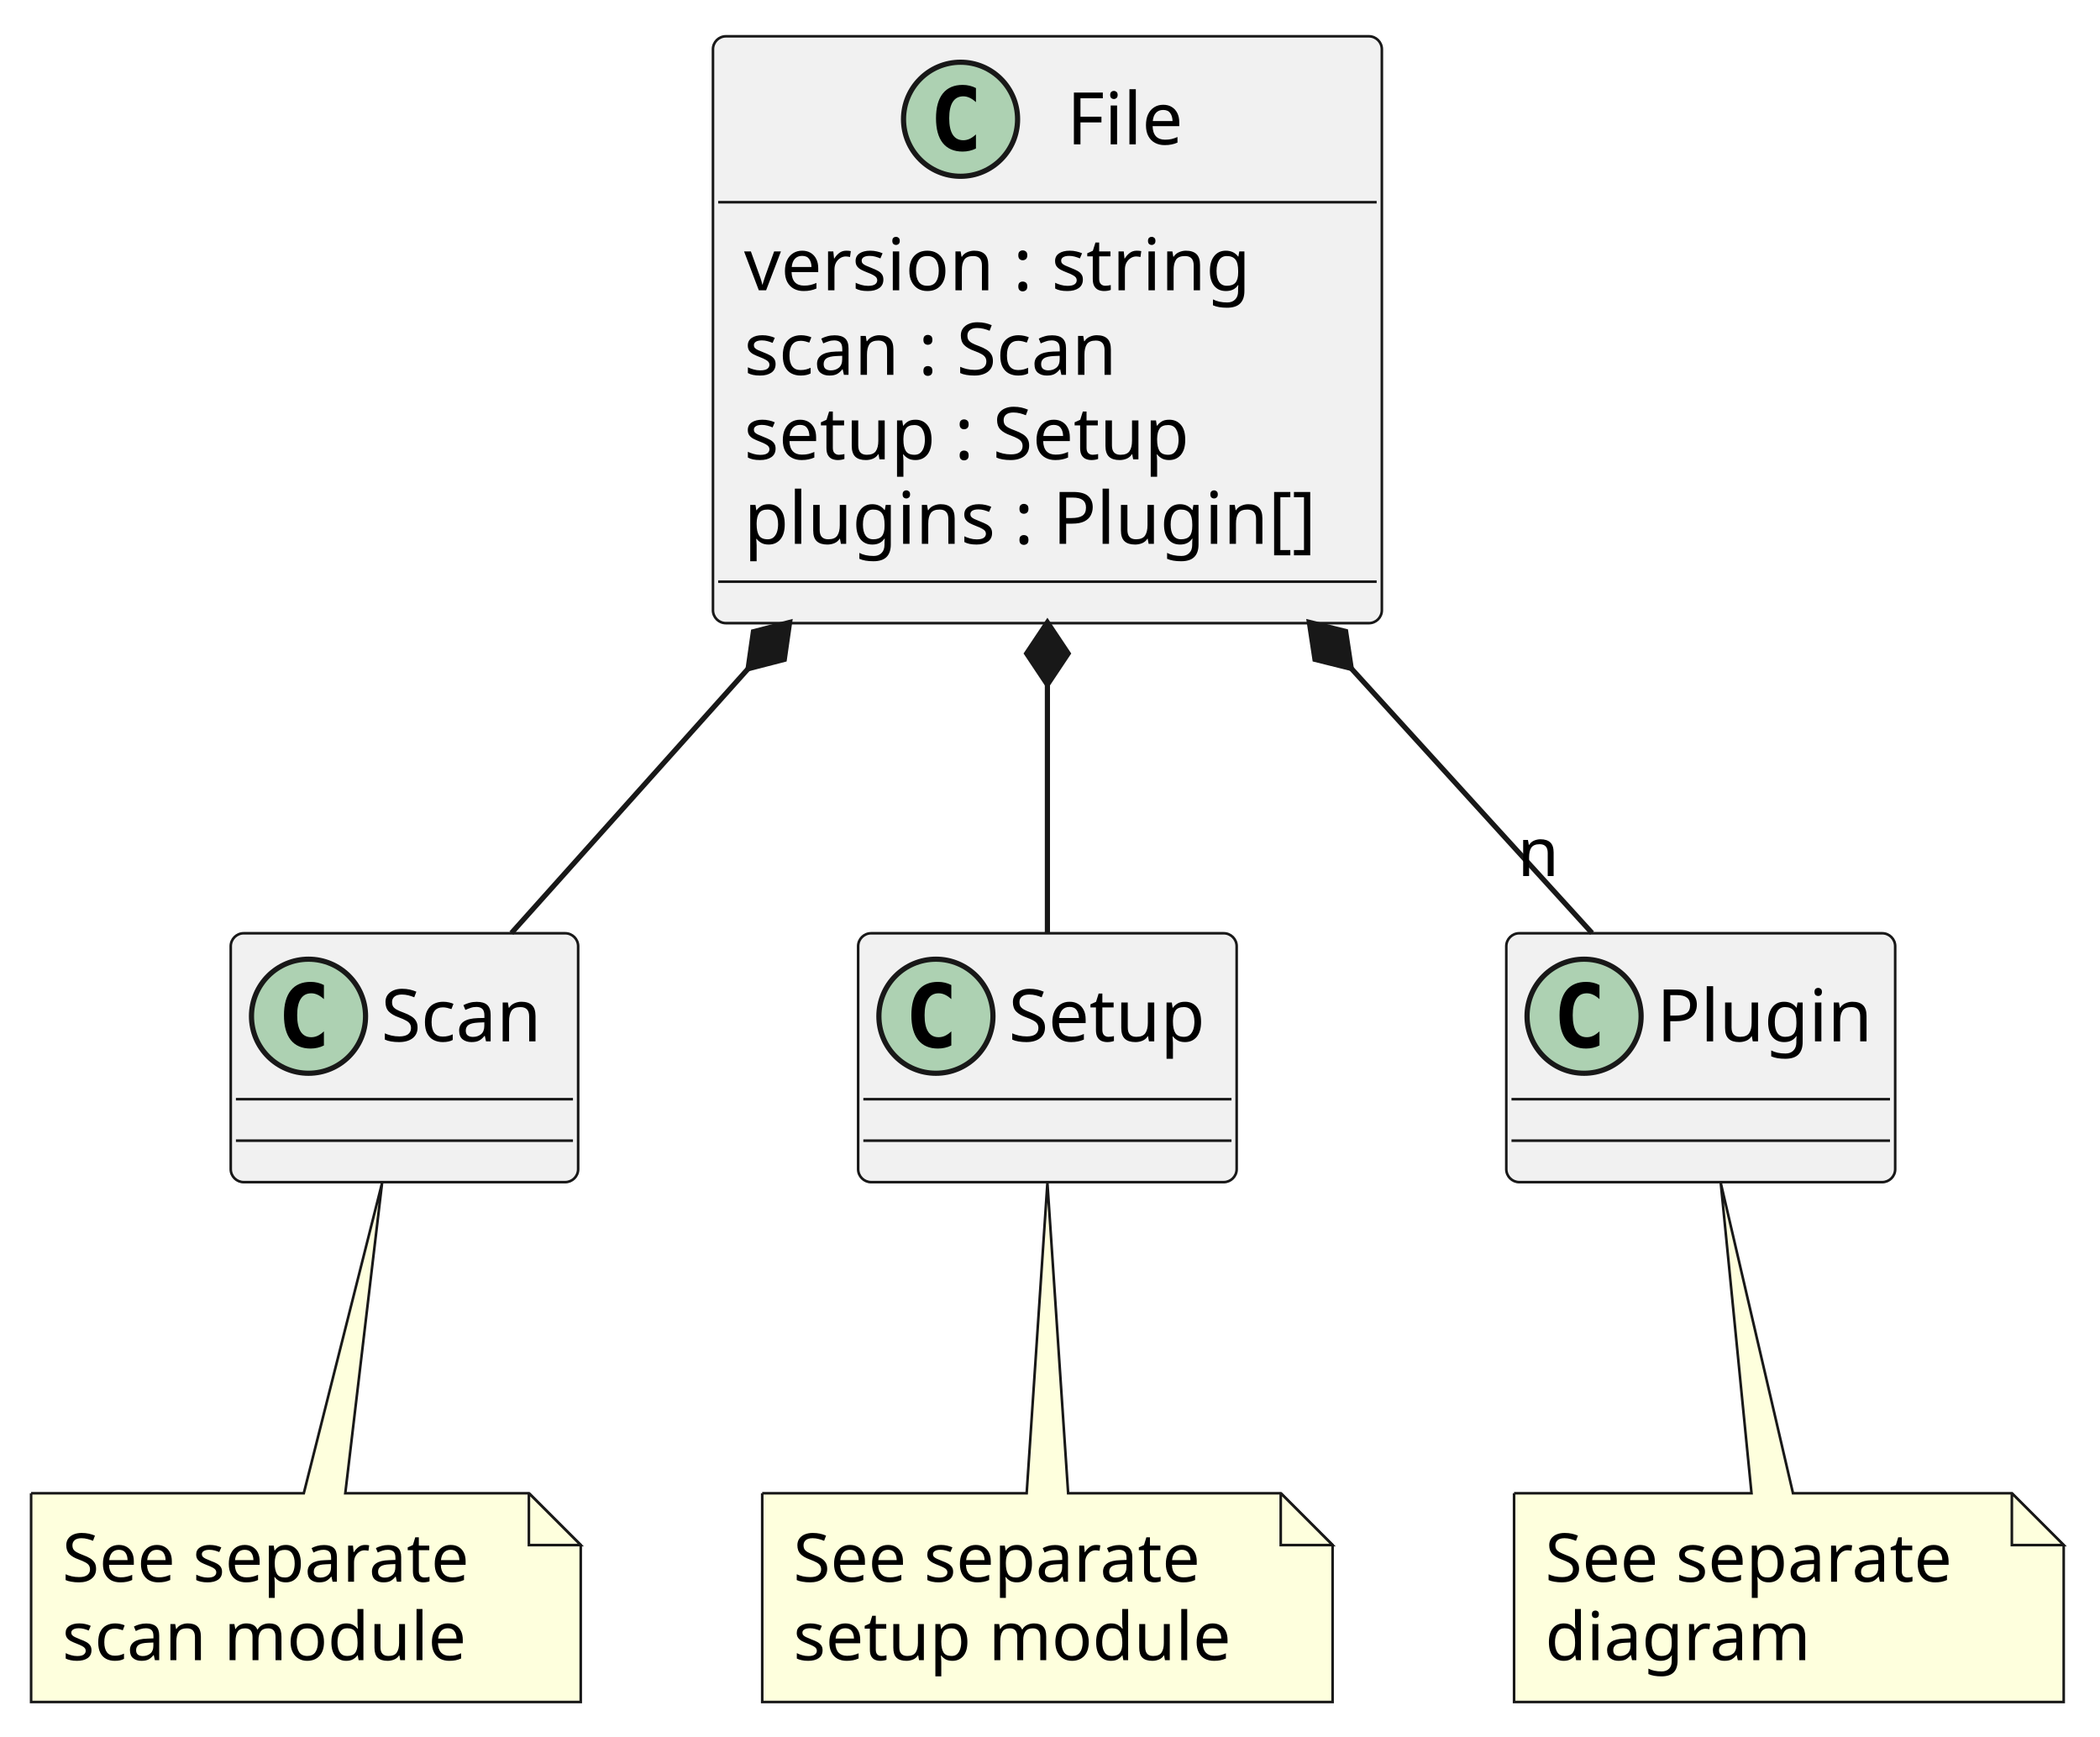
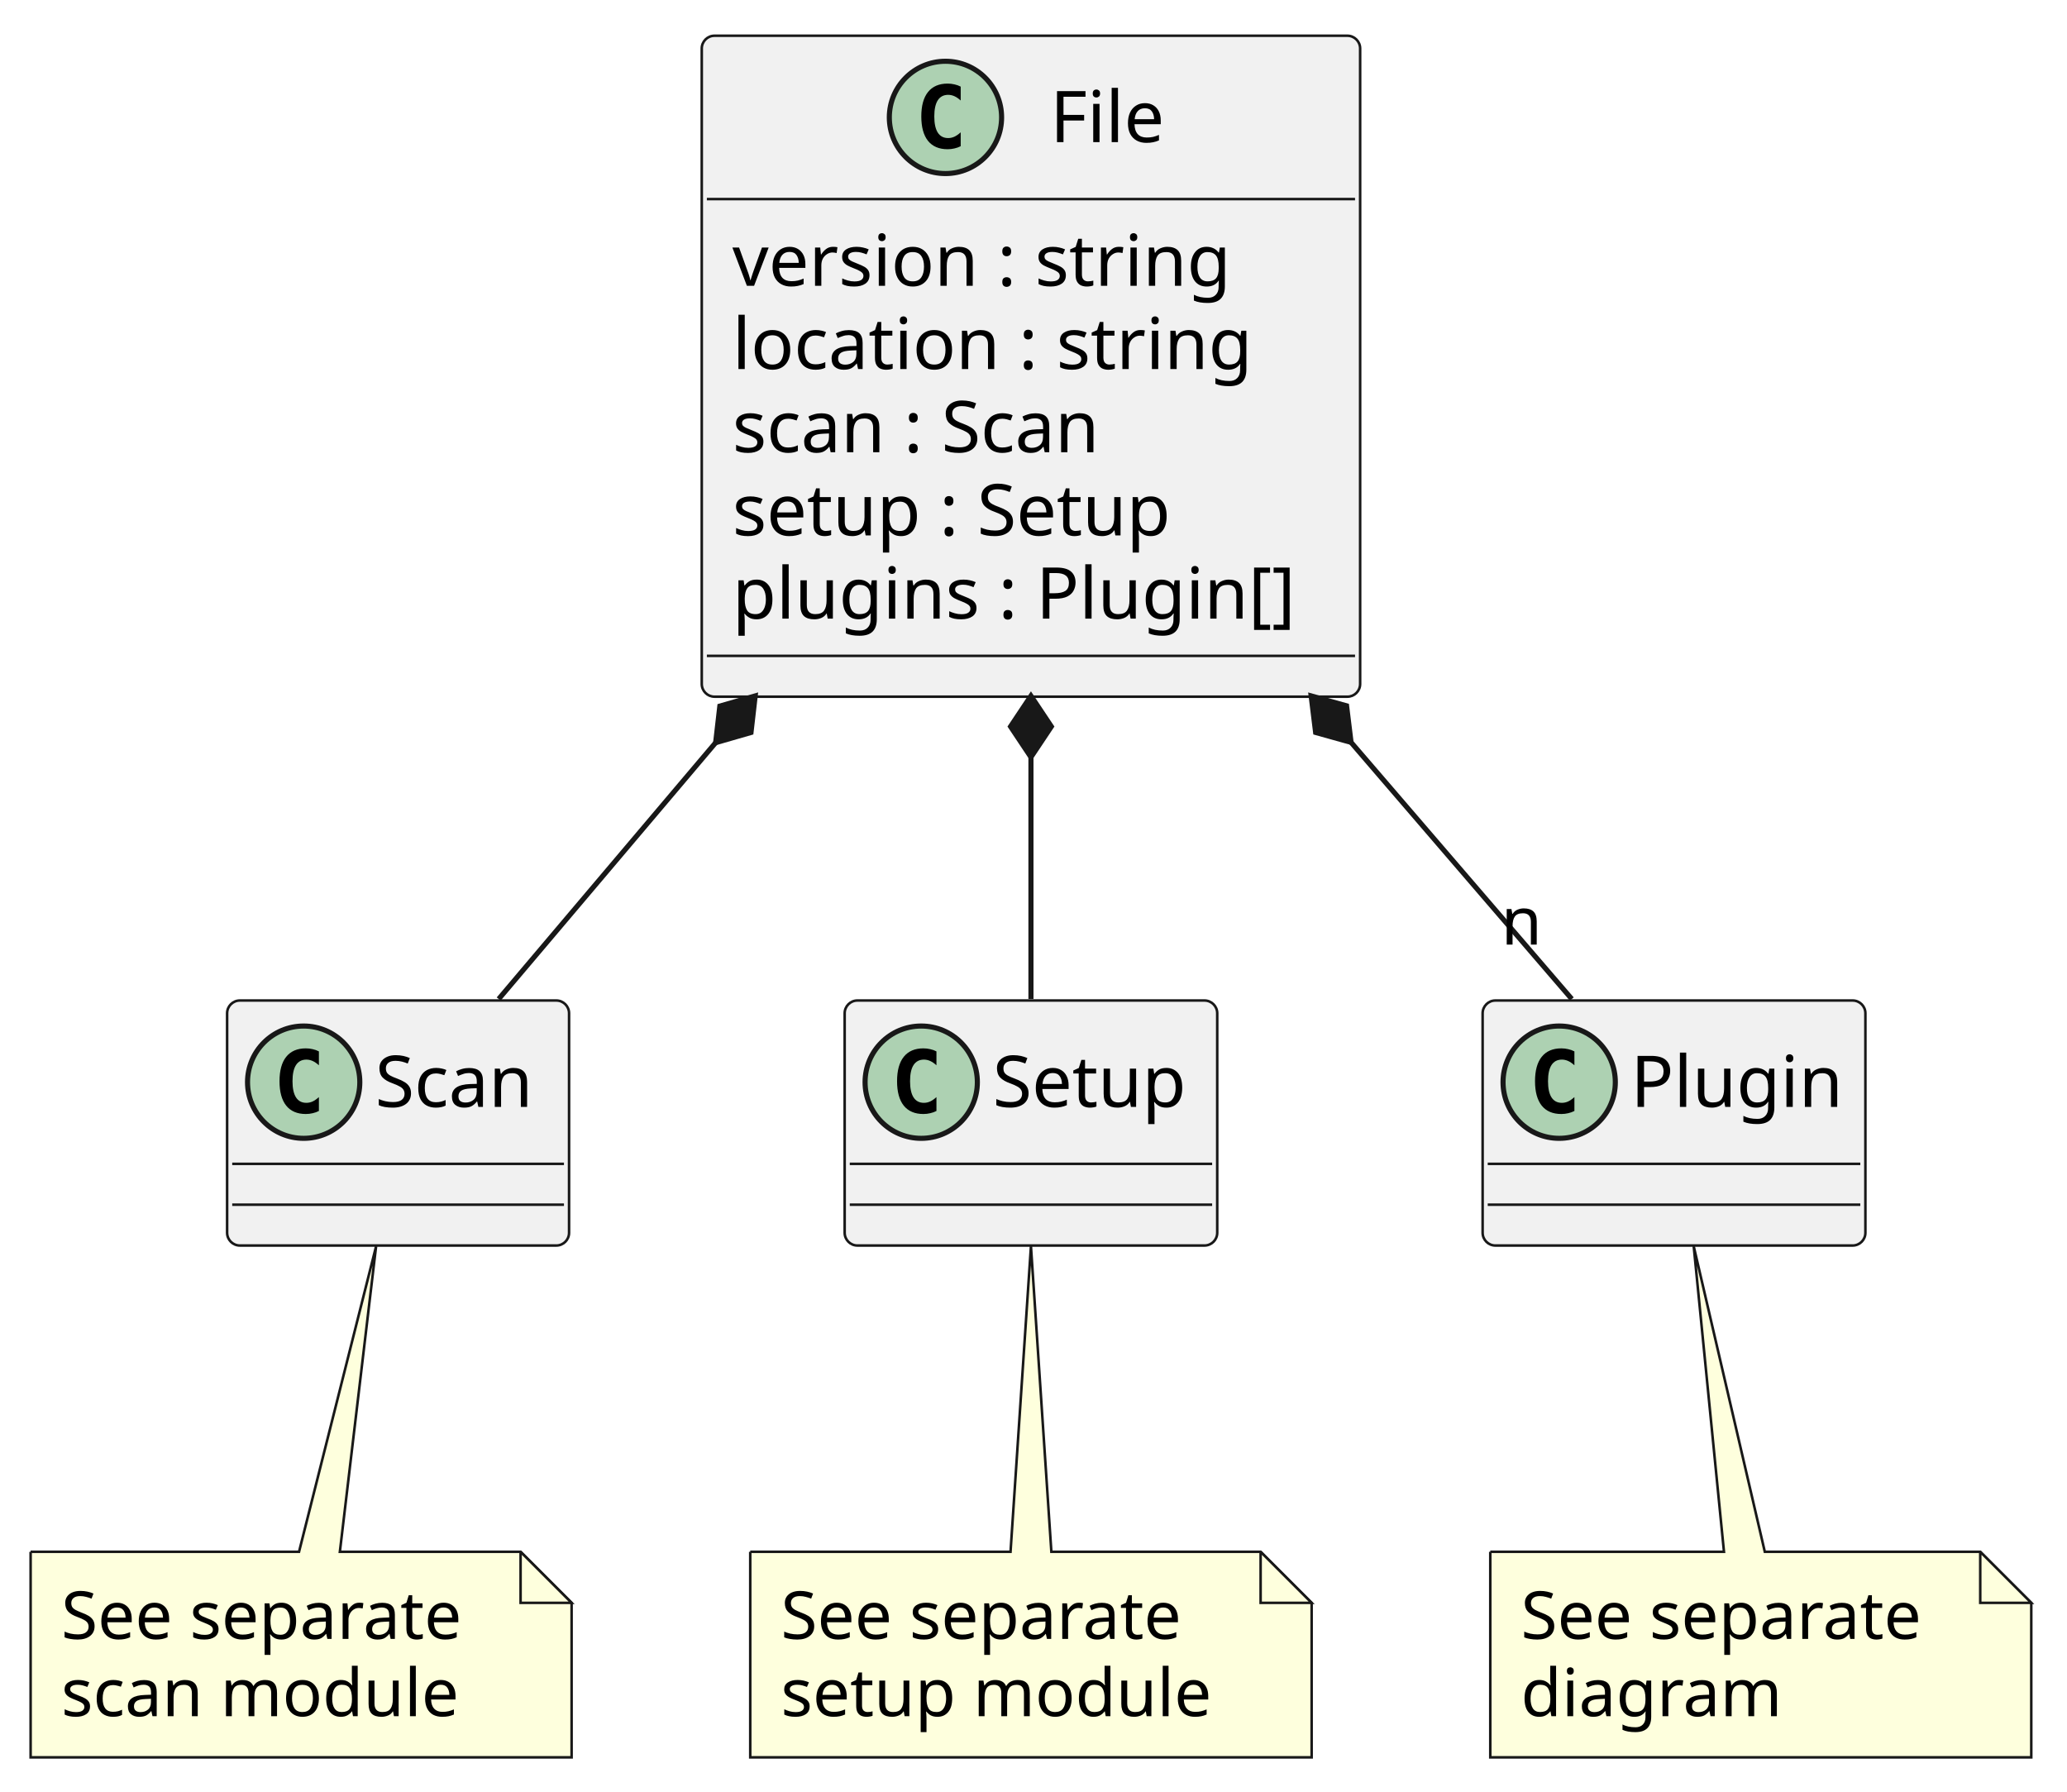
- <svg xmlns="http://www.w3.org/2000/svg" contentStyleType="text/css" height="335px" preserveAspectRatio="none" style="width:405px;height:335px;background:#FFFFFF;" version="1.1" viewBox="0 0 405 335" width="405px" zoomAndPan="magnify">
+ <svg xmlns="http://www.w3.org/2000/svg" contentStyleType="text/css" height="351px" preserveAspectRatio="none" style="width:405px;height:351px;background:#FFFFFF;" version="1.1" viewBox="0 0 405 351" width="405px" zoomAndPan="magnify">
  <defs />
  <g>
    <g id="elem_File">
-       <rect codeLine="2" fill="#F1F1F1" height="113.188" id="File" rx="2.5" ry="2.5" style="stroke:#181818;stroke-width:0.5;" width="129" x="137.5" y="7" />
+       <rect codeLine="2" fill="#F1F1F1" height="129.484" id="File" rx="2.5" ry="2.5" style="stroke:#181818;stroke-width:0.5;" width="129" x="137.5" y="7" />
      <ellipse cx="185.25" cy="23" fill="#ADD1B2" rx="11" ry="11" style="stroke:#181818;stroke-width:1.0;" />
-       <path d="M188.219,28.641 Q187.641,28.938 187,29.078 Q186.359,29.234 185.656,29.234 Q183.156,29.234 181.828,27.594 Q180.516,25.938 180.516,22.812 Q180.516,19.688 181.828,18.031 Q183.156,16.375 185.656,16.375 Q186.359,16.375 187,16.531 Q187.656,16.688 188.219,16.984 L188.219,19.703 Q187.594,19.125 187,18.859 Q186.406,18.578 185.781,18.578 Q184.438,18.578 183.75,19.656 Q183.062,20.719 183.062,22.812 Q183.062,24.906 183.75,25.984 Q184.438,27.047 185.781,27.047 Q186.406,27.047 187,26.781 Q187.594,26.5 188.219,25.922 L188.219,28.641 Z " fill="#000000" />
+       <path d="M188.234,28.641 Q187.656,28.938 187.016,29.078 Q186.375,29.234 185.672,29.234 Q183.156,29.234 181.828,27.594 Q180.516,25.938 180.516,22.812 Q180.516,19.672 181.828,18.031 Q183.156,16.375 185.672,16.375 Q186.375,16.375 187.016,16.531 Q187.672,16.672 188.234,16.969 L188.234,19.688 Q187.594,19.109 187,18.844 Q186.406,18.578 185.781,18.578 Q184.438,18.578 183.75,19.641 Q183.062,20.703 183.062,22.812 Q183.062,24.906 183.75,25.984 Q184.438,27.047 185.781,27.047 Q186.406,27.047 187,26.781 Q187.594,26.5 188.234,25.922 L188.234,28.641 Z " fill="#000000" />
      <text fill="#000000" font-family="sans-serif" font-size="14" lengthAdjust="spacing" textLength="25" x="205.75" y="27.847">File</text>
      <line style="stroke:#181818;stroke-width:0.5;" x1="138.5" x2="265.5" y1="39" y2="39" />
      <text fill="#000000" font-family="sans-serif" font-size="14" lengthAdjust="spacing" textLength="105" x="143.5" y="55.995">version : string</text>
-       <text fill="#000000" font-family="sans-serif" font-size="14" lengthAdjust="spacing" textLength="81" x="143.5" y="72.292">scan : Scan</text>
-       <text fill="#000000" font-family="sans-serif" font-size="14" lengthAdjust="spacing" textLength="93" x="143.5" y="88.589">setup : Setup</text>
-       <text fill="#000000" font-family="sans-serif" font-size="14" lengthAdjust="spacing" textLength="117" x="143.5" y="104.886">plugins : Plugin[]</text>
-       <line style="stroke:#181818;stroke-width:0.5;" x1="138.5" x2="265.5" y1="112.188" y2="112.188" />
+       <text fill="#000000" font-family="sans-serif" font-size="14" lengthAdjust="spacing" textLength="110" x="143.5" y="72.292">location : string</text>
+       <text fill="#000000" font-family="sans-serif" font-size="14" lengthAdjust="spacing" textLength="81" x="143.5" y="88.589">scan : Scan</text>
+       <text fill="#000000" font-family="sans-serif" font-size="14" lengthAdjust="spacing" textLength="93" x="143.5" y="104.886">setup : Setup</text>
+       <text fill="#000000" font-family="sans-serif" font-size="14" lengthAdjust="spacing" textLength="117" x="143.5" y="121.183">plugins : Plugin[]</text>
+       <line style="stroke:#181818;stroke-width:0.5;" x1="138.5" x2="265.5" y1="128.484" y2="128.484" />
    </g>
    <g id="elem_Scan">
-       <rect fill="#F1F1F1" height="48" id="Scan" rx="2.5" ry="2.5" style="stroke:#181818;stroke-width:0.5;" width="67" x="44.5" y="180" />
-       <ellipse cx="59.5" cy="196" fill="#ADD1B2" rx="11" ry="11" style="stroke:#181818;stroke-width:1.0;" />
-       <path d="M62.469,201.641 Q61.891,201.938 61.25,202.078 Q60.609,202.234 59.906,202.234 Q57.406,202.234 56.078,200.594 Q54.766,198.938 54.766,195.812 Q54.766,192.688 56.078,191.031 Q57.406,189.375 59.906,189.375 Q60.609,189.375 61.25,189.531 Q61.906,189.688 62.469,189.984 L62.469,192.703 Q61.844,192.125 61.25,191.859 Q60.656,191.578 60.031,191.578 Q58.688,191.578 58,192.656 Q57.312,193.719 57.312,195.812 Q57.312,197.906 58,198.984 Q58.688,200.047 60.031,200.047 Q60.656,200.047 61.25,199.781 Q61.844,199.5 62.469,198.922 L62.469,201.641 Z " fill="#000000" />
-       <text fill="#000000" font-family="sans-serif" font-size="14" lengthAdjust="spacing" textLength="35" x="73.5" y="200.847">Scan</text>
-       <line style="stroke:#181818;stroke-width:0.5;" x1="45.5" x2="110.5" y1="212" y2="212" />
-       <line style="stroke:#181818;stroke-width:0.5;" x1="45.5" x2="110.5" y1="220" y2="220" />
+       <rect fill="#F1F1F1" height="48" id="Scan" rx="2.5" ry="2.5" style="stroke:#181818;stroke-width:0.5;" width="67" x="44.5" y="196" />
+       <ellipse cx="59.5" cy="212" fill="#ADD1B2" rx="11" ry="11" style="stroke:#181818;stroke-width:1.0;" />
+       <path d="M62.484,217.641 Q61.906,217.938 61.266,218.078 Q60.625,218.234 59.922,218.234 Q57.406,218.234 56.078,216.594 Q54.766,214.938 54.766,211.812 Q54.766,208.672 56.078,207.031 Q57.406,205.375 59.922,205.375 Q60.625,205.375 61.266,205.531 Q61.922,205.672 62.484,205.969 L62.484,208.688 Q61.844,208.109 61.25,207.844 Q60.656,207.578 60.031,207.578 Q58.688,207.578 58,208.641 Q57.312,209.703 57.312,211.812 Q57.312,213.906 58,214.984 Q58.688,216.047 60.031,216.047 Q60.656,216.047 61.25,215.781 Q61.844,215.5 62.484,214.922 L62.484,217.641 Z " fill="#000000" />
+       <text fill="#000000" font-family="sans-serif" font-size="14" lengthAdjust="spacing" textLength="35" x="73.5" y="216.847">Scan</text>
+       <line style="stroke:#181818;stroke-width:0.5;" x1="45.5" x2="110.5" y1="228" y2="228" />
+       <line style="stroke:#181818;stroke-width:0.5;" x1="45.5" x2="110.5" y1="236" y2="236" />
    </g>
    <g id="elem_Setup">
-       <rect fill="#F1F1F1" height="48" id="Setup" rx="2.5" ry="2.5" style="stroke:#181818;stroke-width:0.5;" width="73" x="165.5" y="180" />
-       <ellipse cx="180.5" cy="196" fill="#ADD1B2" rx="11" ry="11" style="stroke:#181818;stroke-width:1.0;" />
-       <path d="M183.469,201.641 Q182.891,201.938 182.25,202.078 Q181.609,202.234 180.906,202.234 Q178.406,202.234 177.078,200.594 Q175.766,198.938 175.766,195.812 Q175.766,192.688 177.078,191.031 Q178.406,189.375 180.906,189.375 Q181.609,189.375 182.25,189.531 Q182.906,189.688 183.469,189.984 L183.469,192.703 Q182.844,192.125 182.25,191.859 Q181.656,191.578 181.031,191.578 Q179.688,191.578 179,192.656 Q178.312,193.719 178.312,195.812 Q178.312,197.906 179,198.984 Q179.688,200.047 181.031,200.047 Q181.656,200.047 182.25,199.781 Q182.844,199.5 183.469,198.922 L183.469,201.641 Z " fill="#000000" />
-       <text fill="#000000" font-family="sans-serif" font-size="14" lengthAdjust="spacing" textLength="41" x="194.5" y="200.847">Setup</text>
-       <line style="stroke:#181818;stroke-width:0.5;" x1="166.5" x2="237.5" y1="212" y2="212" />
-       <line style="stroke:#181818;stroke-width:0.5;" x1="166.5" x2="237.5" y1="220" y2="220" />
+       <rect fill="#F1F1F1" height="48" id="Setup" rx="2.5" ry="2.5" style="stroke:#181818;stroke-width:0.5;" width="73" x="165.5" y="196" />
+       <ellipse cx="180.5" cy="212" fill="#ADD1B2" rx="11" ry="11" style="stroke:#181818;stroke-width:1.0;" />
+       <path d="M183.484,217.641 Q182.906,217.938 182.266,218.078 Q181.625,218.234 180.922,218.234 Q178.406,218.234 177.078,216.594 Q175.766,214.938 175.766,211.812 Q175.766,208.672 177.078,207.031 Q178.406,205.375 180.922,205.375 Q181.625,205.375 182.266,205.531 Q182.922,205.672 183.484,205.969 L183.484,208.688 Q182.844,208.109 182.25,207.844 Q181.656,207.578 181.031,207.578 Q179.688,207.578 179,208.641 Q178.312,209.703 178.312,211.812 Q178.312,213.906 179,214.984 Q179.688,216.047 181.031,216.047 Q181.656,216.047 182.25,215.781 Q182.844,215.5 183.484,214.922 L183.484,217.641 Z " fill="#000000" />
+       <text fill="#000000" font-family="sans-serif" font-size="14" lengthAdjust="spacing" textLength="41" x="194.5" y="216.847">Setup</text>
+       <line style="stroke:#181818;stroke-width:0.5;" x1="166.5" x2="237.5" y1="228" y2="228" />
+       <line style="stroke:#181818;stroke-width:0.5;" x1="166.5" x2="237.5" y1="236" y2="236" />
    </g>
    <g id="elem_Plugin">
-       <rect fill="#F1F1F1" height="48" id="Plugin" rx="2.5" ry="2.5" style="stroke:#181818;stroke-width:0.5;" width="75" x="290.5" y="180" />
-       <ellipse cx="305.5" cy="196" fill="#ADD1B2" rx="11" ry="11" style="stroke:#181818;stroke-width:1.0;" />
-       <path d="M308.469,201.641 Q307.891,201.938 307.25,202.078 Q306.609,202.234 305.906,202.234 Q303.406,202.234 302.078,200.594 Q300.766,198.938 300.766,195.812 Q300.766,192.688 302.078,191.031 Q303.406,189.375 305.906,189.375 Q306.609,189.375 307.25,189.531 Q307.906,189.688 308.469,189.984 L308.469,192.703 Q307.844,192.125 307.25,191.859 Q306.656,191.578 306.031,191.578 Q304.688,191.578 304,192.656 Q303.312,193.719 303.312,195.812 Q303.312,197.906 304,198.984 Q304.688,200.047 306.031,200.047 Q306.656,200.047 307.25,199.781 Q307.844,199.5 308.469,198.922 L308.469,201.641 Z " fill="#000000" />
-       <text fill="#000000" font-family="sans-serif" font-size="14" lengthAdjust="spacing" textLength="43" x="319.5" y="200.847">Plugin</text>
-       <line style="stroke:#181818;stroke-width:0.5;" x1="291.5" x2="364.5" y1="212" y2="212" />
-       <line style="stroke:#181818;stroke-width:0.5;" x1="291.5" x2="364.5" y1="220" y2="220" />
+       <rect fill="#F1F1F1" height="48" id="Plugin" rx="2.5" ry="2.5" style="stroke:#181818;stroke-width:0.5;" width="75" x="290.5" y="196" />
+       <ellipse cx="305.5" cy="212" fill="#ADD1B2" rx="11" ry="11" style="stroke:#181818;stroke-width:1.0;" />
+       <path d="M308.484,217.641 Q307.906,217.938 307.266,218.078 Q306.625,218.234 305.922,218.234 Q303.406,218.234 302.078,216.594 Q300.766,214.938 300.766,211.812 Q300.766,208.672 302.078,207.031 Q303.406,205.375 305.922,205.375 Q306.625,205.375 307.266,205.531 Q307.922,205.672 308.484,205.969 L308.484,208.688 Q307.844,208.109 307.25,207.844 Q306.656,207.578 306.031,207.578 Q304.688,207.578 304,208.641 Q303.312,209.703 303.312,211.812 Q303.312,213.906 304,214.984 Q304.688,216.047 306.031,216.047 Q306.656,216.047 307.25,215.781 Q307.844,215.5 308.484,214.922 L308.484,217.641 Z " fill="#000000" />
+       <text fill="#000000" font-family="sans-serif" font-size="14" lengthAdjust="spacing" textLength="43" x="319.5" y="216.847">Plugin</text>
+       <line style="stroke:#181818;stroke-width:0.5;" x1="291.5" x2="364.5" y1="228" y2="228" />
+       <line style="stroke:#181818;stroke-width:0.5;" x1="291.5" x2="364.5" y1="236" y2="236" />
    </g>
    <g id="elem_GMN9">
-       <path d="M6,288 L6,328.266 A0,0 0 0 0 6,328.266 L112,328.266 A0,0 0 0 0 112,328.266 L112,298 L102,288 L66.59,288 L73.69,228.15 L58.59,288 L6,288 A0,0 0 0 0 6,288 " fill="#FEFFDD" style="stroke:#181818;stroke-width:0.5;" />
-       <path d="M102,288 L102,298 L112,298 L102,288 " fill="#FEFFDD" style="stroke:#181818;stroke-width:0.5;" />
-       <text fill="#000000" font-family="sans-serif" font-size="13" lengthAdjust="spacing" textLength="85" x="12" y="305.067">See separate</text>
-       <text fill="#000000" font-family="sans-serif" font-size="13" lengthAdjust="spacing" textLength="83" x="12" y="320.2">scan module</text>
+       <path d="M6,304 L6,344.266 A0,0 0 0 0 6,344.266 L112,344.266 A0,0 0 0 0 112,344.266 L112,314 L102,304 L66.59,304 L73.69,244.15 L58.59,304 L6,304 A0,0 0 0 0 6,304 " fill="#FEFFDD" style="stroke:#181818;stroke-width:0.5;" />
+       <path d="M102,304 L102,314 L112,314 L102,304 " fill="#FEFFDD" style="stroke:#181818;stroke-width:0.5;" />
+       <text fill="#000000" font-family="sans-serif" font-size="13" lengthAdjust="spacing" textLength="85" x="12" y="321.067">See separate</text>
+       <text fill="#000000" font-family="sans-serif" font-size="13" lengthAdjust="spacing" textLength="83" x="12" y="336.2">scan module</text>
    </g>
    <g id="elem_GMN12">
-       <path d="M147,288 L147,328.266 A0,0 0 0 0 147,328.266 L257,328.266 A0,0 0 0 0 257,328.266 L257,298 L247,288 L206,288 L202,228.15 L198,288 L147,288 A0,0 0 0 0 147,288 " fill="#FEFFDD" style="stroke:#181818;stroke-width:0.5;" />
-       <path d="M247,288 L247,298 L257,298 L247,288 " fill="#FEFFDD" style="stroke:#181818;stroke-width:0.5;" />
-       <text fill="#000000" font-family="sans-serif" font-size="13" lengthAdjust="spacing" textLength="85" x="153" y="305.067">See separate</text>
-       <text fill="#000000" font-family="sans-serif" font-size="13" lengthAdjust="spacing" textLength="89" x="153" y="320.2">setup module</text>
+       <path d="M147,304 L147,344.266 A0,0 0 0 0 147,344.266 L257,344.266 A0,0 0 0 0 257,344.266 L257,314 L247,304 L206,304 L202,244.15 L198,304 L147,304 A0,0 0 0 0 147,304 " fill="#FEFFDD" style="stroke:#181818;stroke-width:0.5;" />
+       <path d="M247,304 L247,314 L257,314 L247,304 " fill="#FEFFDD" style="stroke:#181818;stroke-width:0.5;" />
+       <text fill="#000000" font-family="sans-serif" font-size="13" lengthAdjust="spacing" textLength="85" x="153" y="321.067">See separate</text>
+       <text fill="#000000" font-family="sans-serif" font-size="13" lengthAdjust="spacing" textLength="89" x="153" y="336.2">setup module</text>
    </g>
    <g id="elem_GMN15">
-       <path d="M292,288 L292,328.266 A0,0 0 0 0 292,328.266 L398,328.266 A0,0 0 0 0 398,328.266 L398,298 L388,288 L345.79,288 L331.86,228.15 L337.79,288 L292,288 A0,0 0 0 0 292,288 " fill="#FEFFDD" style="stroke:#181818;stroke-width:0.5;" />
-       <path d="M388,288 L388,298 L398,298 L388,288 " fill="#FEFFDD" style="stroke:#181818;stroke-width:0.5;" />
-       <text fill="#000000" font-family="sans-serif" font-size="13" lengthAdjust="spacing" textLength="85" x="298" y="305.067">See separate</text>
-       <text fill="#000000" font-family="sans-serif" font-size="13" lengthAdjust="spacing" textLength="54" x="298" y="320.2">diagram</text>
+       <path d="M292,304 L292,344.266 A0,0 0 0 0 292,344.266 L398,344.266 A0,0 0 0 0 398,344.266 L398,314 L388,304 L345.79,304 L331.86,244.15 L337.79,304 L292,304 A0,0 0 0 0 292,304 " fill="#FEFFDD" style="stroke:#181818;stroke-width:0.5;" />
+       <path d="M388,304 L388,314 L398,314 L388,304 " fill="#FEFFDD" style="stroke:#181818;stroke-width:0.5;" />
+       <text fill="#000000" font-family="sans-serif" font-size="13" lengthAdjust="spacing" textLength="85" x="298" y="321.067">See separate</text>
+       <text fill="#000000" font-family="sans-serif" font-size="13" lengthAdjust="spacing" textLength="54" x="298" y="336.2">diagram</text>
    </g>
    <g id="link_File_Scan">
-       <path codeLine="8" d="M144.276,128.98 C125.546,149.9 113.26,163.62 98.63,179.96 " fill="none" id="File-backto-Scan" style="stroke:#181818;stroke-width:1.0;" />
-       <polygon fill="#181818" points="152.28,120.04,145.298,121.842,144.276,128.98,151.258,127.178,152.28,120.04" style="stroke:#181818;stroke-width:1.0;" />
+       <path codeLine="9" d="M140.219,145.49 C122.338,166.62 111.31,179.65 97.71,195.71 " fill="none" id="File-backto-Scan" style="stroke:#181818;stroke-width:1.0;" />
+       <polygon fill="#181818" points="147.97,136.33,141.041,138.326,140.219,145.49,147.148,143.494,147.97,136.33" style="stroke:#181818;stroke-width:1.0;" />
    </g>
    <g id="link_File_Setup">
-       <path codeLine="9" d="M202,132.04 C202,152.96 202,163.62 202,179.96 " fill="none" id="File-backto-Setup" style="stroke:#181818;stroke-width:1.0;" />
-       <polygon fill="#181818" points="202,120.04,198,126.04,202,132.04,206,126.04,202,120.04" style="stroke:#181818;stroke-width:1.0;" />
+       <path codeLine="10" d="M202,148.33 C202,169.46 202,179.65 202,195.71 " fill="none" id="File-backto-Setup" style="stroke:#181818;stroke-width:1.0;" />
+       <polygon fill="#181818" points="202,136.33,198,142.33,202,148.33,206,142.33,202,136.33" style="stroke:#181818;stroke-width:1.0;" />
    </g>
    <g id="link_File_Plugin">
-       <path codeLine="10" d="M260.597,128.915 C279.637,149.835 292.17,163.62 307.04,179.96 " fill="none" id="File-backto-Plugin" style="stroke:#181818;stroke-width:1.0;" />
-       <polygon fill="#181818" points="252.52,120.04,253.6,127.17,260.597,128.915,259.517,121.785,252.52,120.04" style="stroke:#181818;stroke-width:1.0;" />
-       <text fill="#000000" font-family="sans-serif" font-size="13" lengthAdjust="spacing" textLength="8" x="292.644" y="168.962">n</text>
+       <path codeLine="11" d="M264.724,145.429 C282.894,166.559 294.15,179.65 307.97,195.71 " fill="none" id="File-backto-Plugin" style="stroke:#181818;stroke-width:1.0;" />
+       <polygon fill="#181818" points="256.9,136.33,257.779,143.487,264.724,145.429,263.845,138.271,256.9,136.33" style="stroke:#181818;stroke-width:1.0;" />
+       <text fill="#000000" font-family="sans-serif" font-size="13" lengthAdjust="spacing" textLength="8" x="294.113" y="185.044">n</text>
    </g>
  </g>
</svg>
